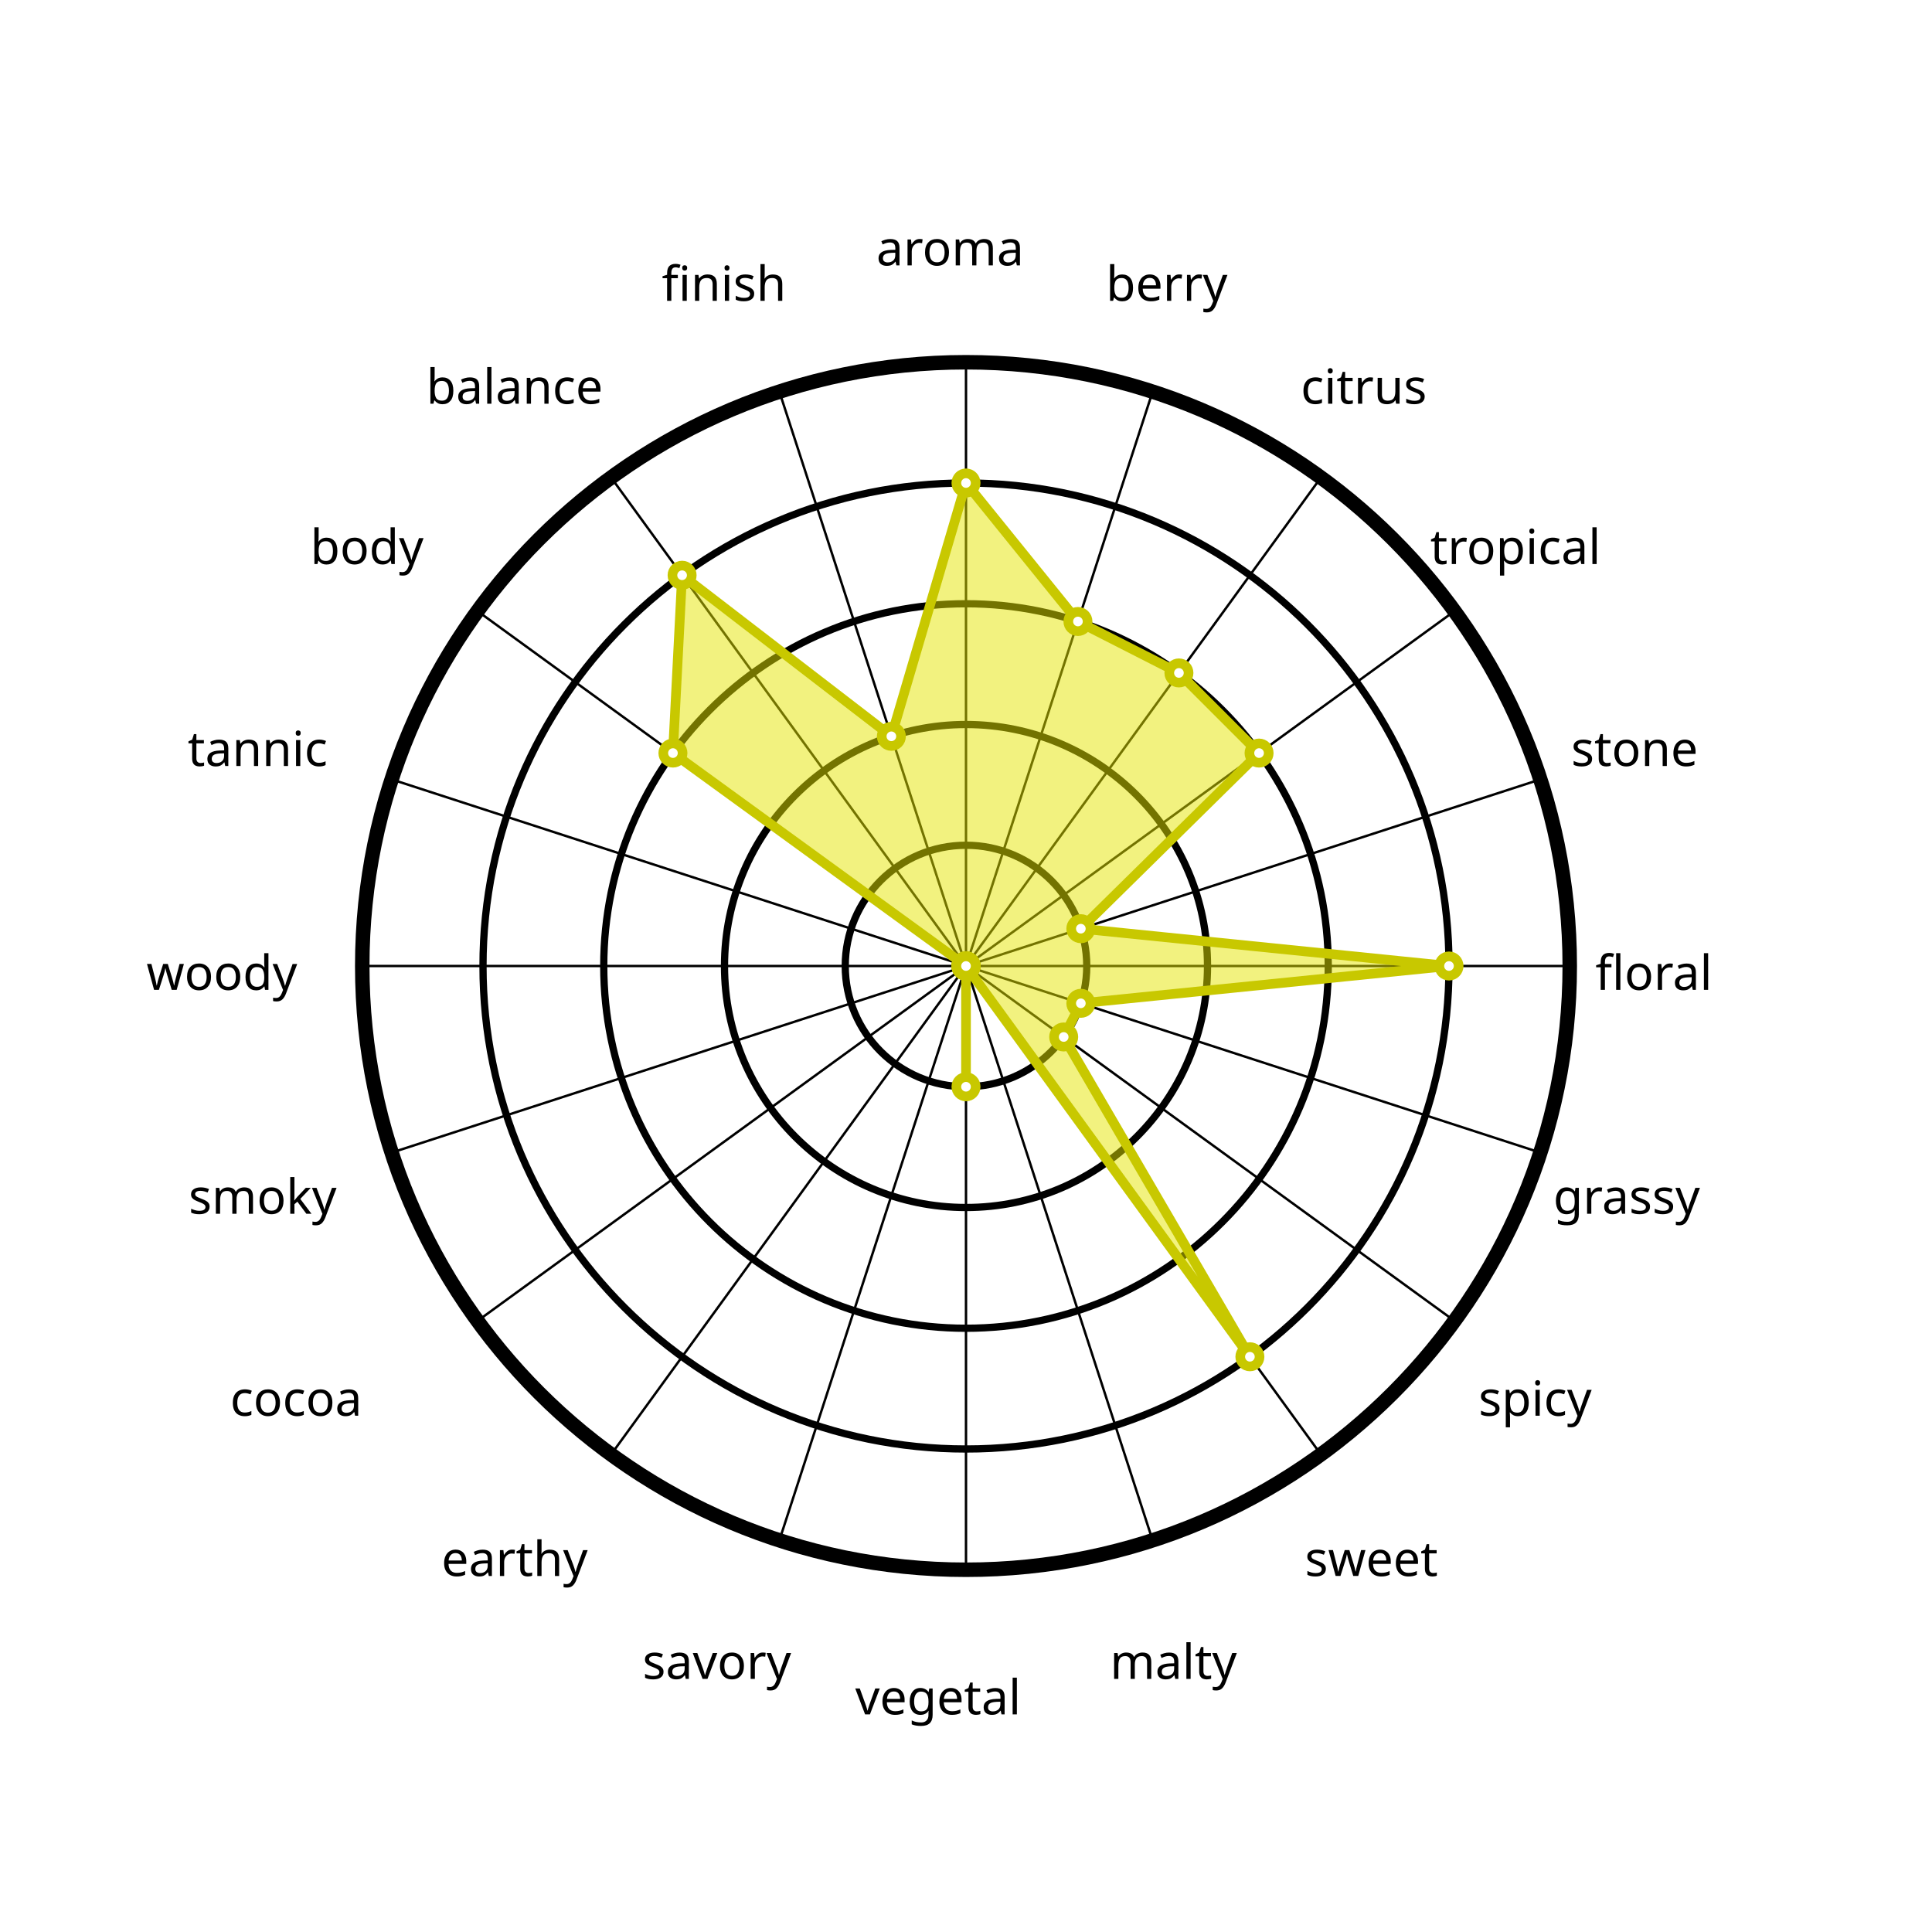
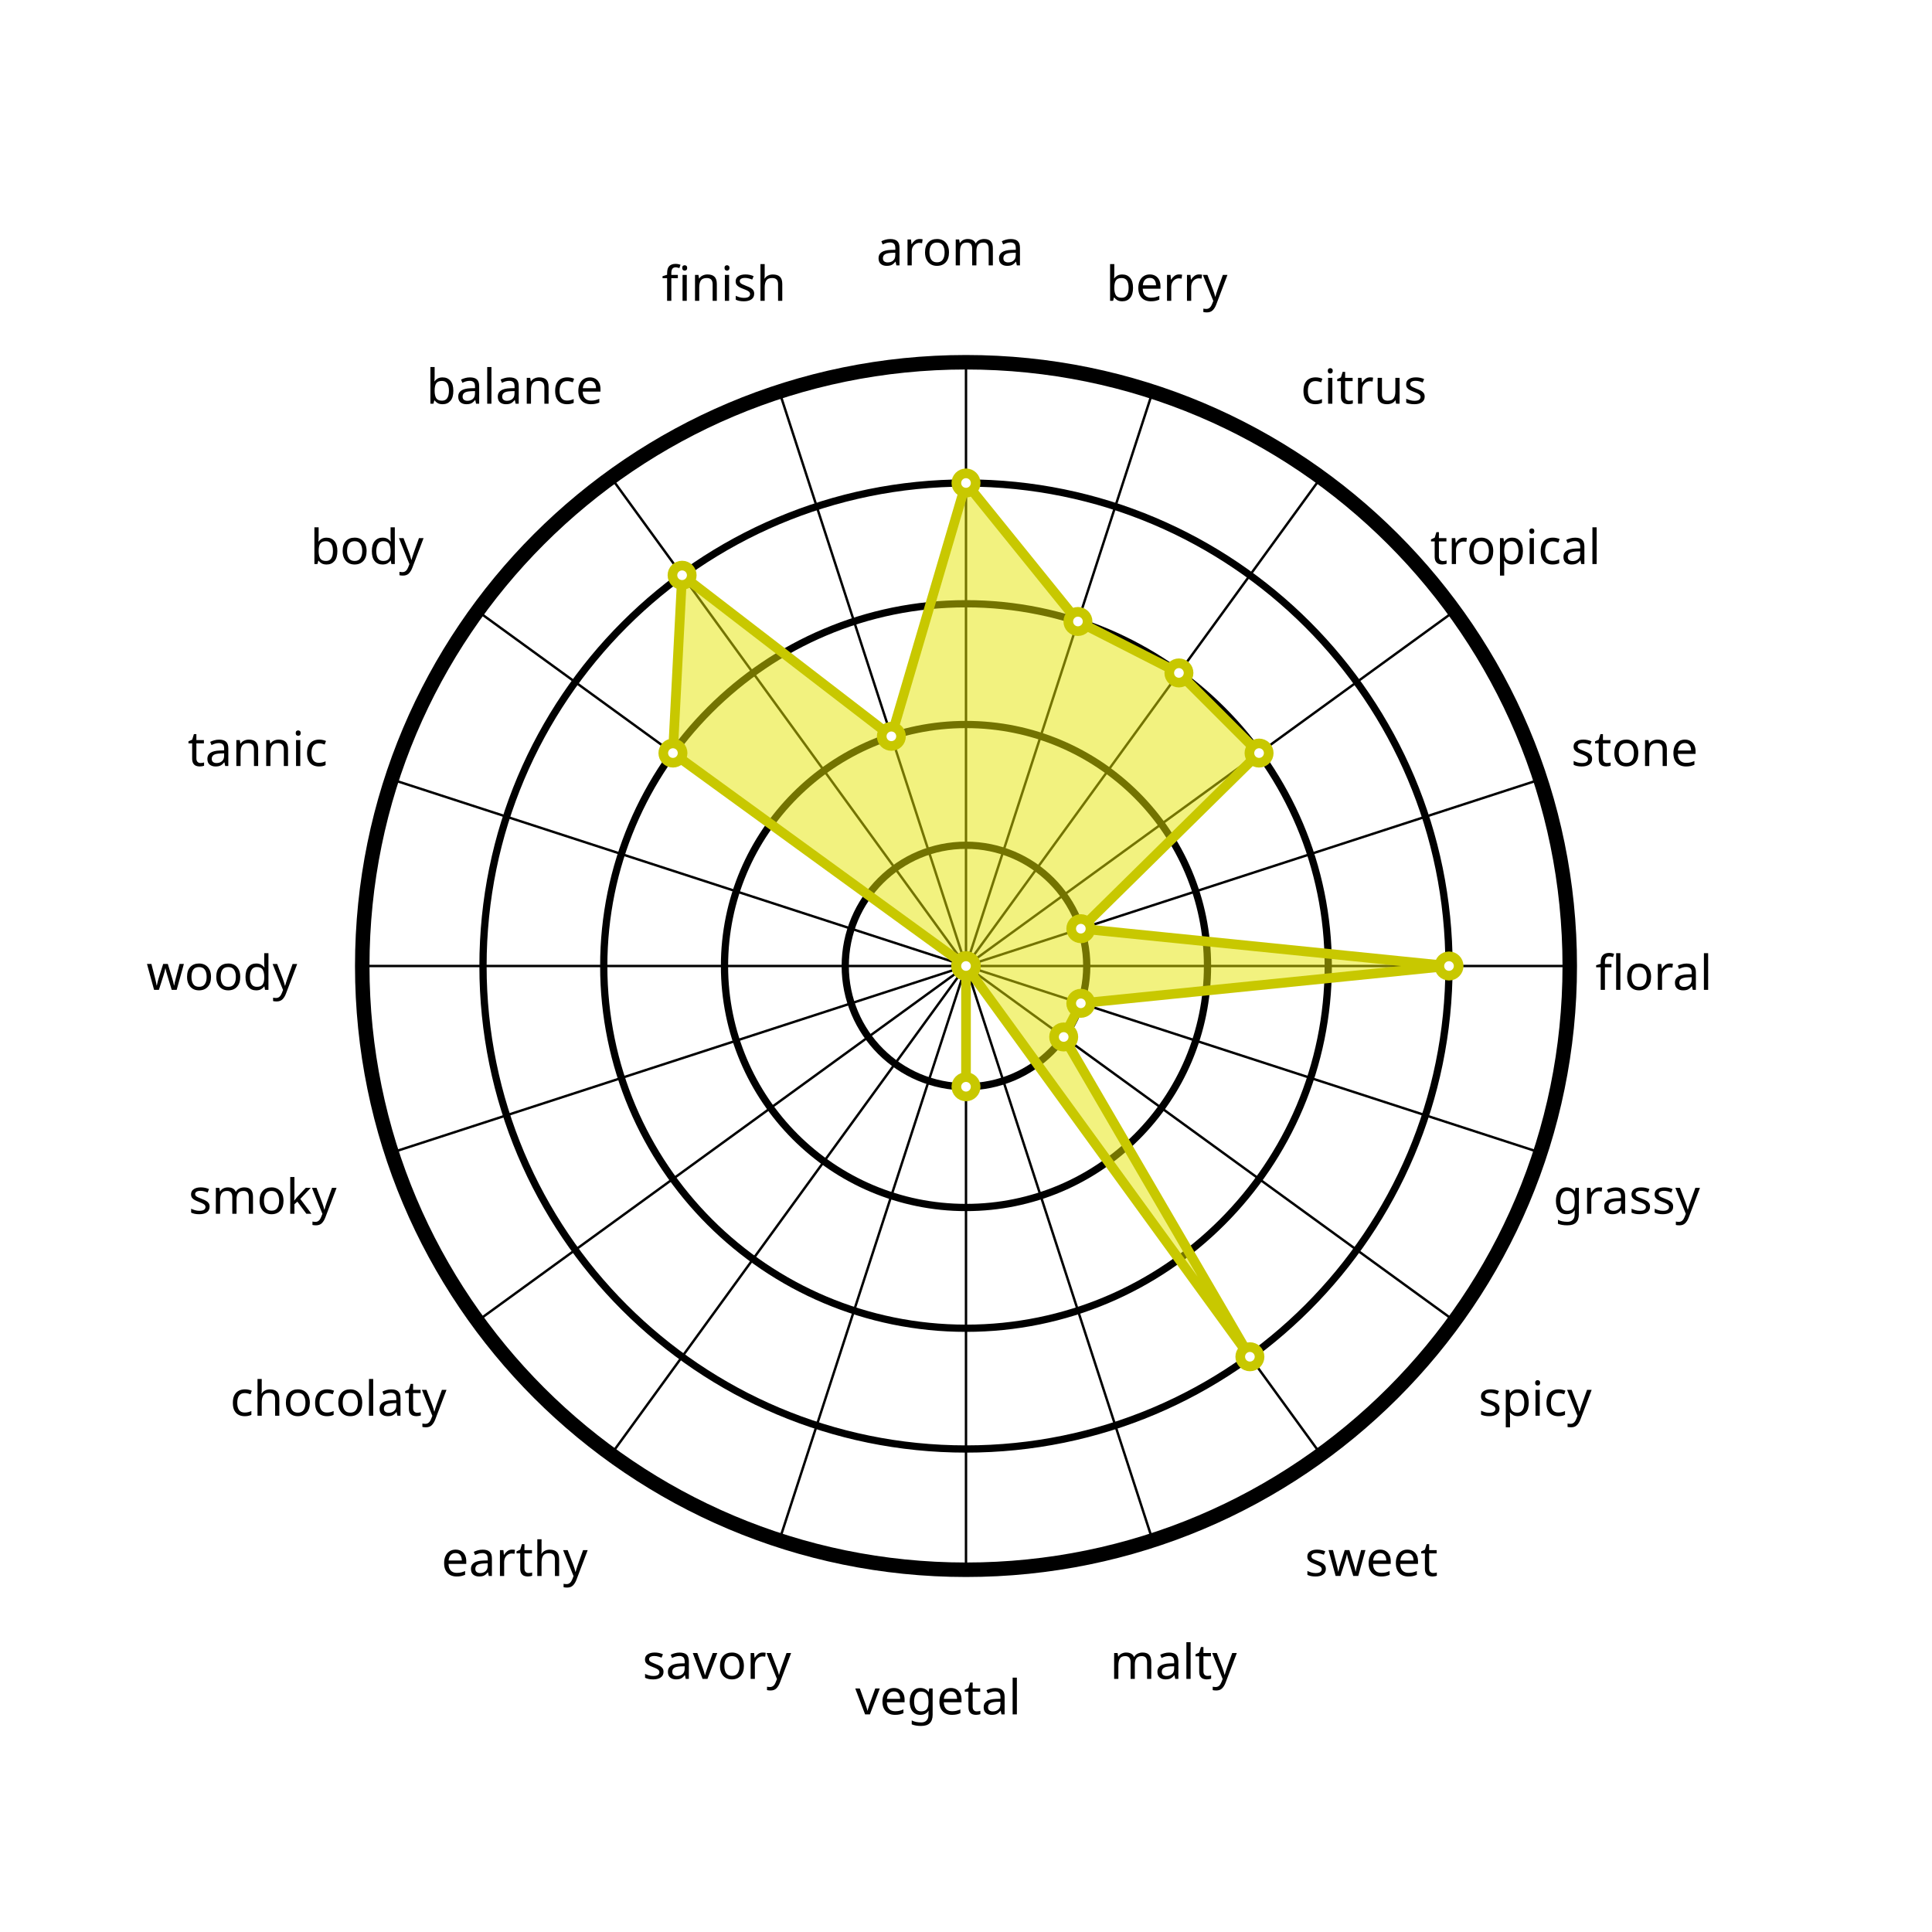
<svg xmlns="http://www.w3.org/2000/svg" id="d3wheel" class="wheel-container__flavor-wheel" viewBox="-400 -400 800 800" version="1.1" baseProfile="full" style="block-size:850px;height:850px;inline-size:850px;perspective-origin:425px 425px;transform-origin:425px 425px;width:850px;">
  <g class="flavor-wheel__ring-grid" style="block-size:auto;height:auto;inline-size:auto;overflow-block:visible;overflow-inline:visible;overflow-x:visible;overflow-y:visible;perspective-origin:400px 400px;transform-origin:0px 0px;width:auto;">
    <circle cx="0" cy="0" r="50" class="ring-grid__circle" style="block-size:auto;fill:none;height:auto;inline-size:auto;overflow-block:visible;overflow-inline:visible;overflow-x:visible;overflow-y:visible;perspective-origin:400px 400px;r:50px;stroke:rgb(0, 0, 0);stroke-width:3px;transform-origin:0px 0px;user-select:none;width:auto;" />
    <circle cx="0" cy="0" r="100" class="ring-grid__circle" style="block-size:auto;fill:none;height:auto;inline-size:auto;overflow-block:visible;overflow-inline:visible;overflow-x:visible;overflow-y:visible;perspective-origin:400px 400px;r:100px;stroke:rgb(0, 0, 0);stroke-width:3px;transform-origin:0px 0px;user-select:none;width:auto;" />
    <circle cx="0" cy="0" r="150" class="ring-grid__circle" style="block-size:auto;fill:none;height:auto;inline-size:auto;overflow-block:visible;overflow-inline:visible;overflow-x:visible;overflow-y:visible;perspective-origin:400px 400px;r:150px;stroke:rgb(0, 0, 0);stroke-width:3px;transform-origin:0px 0px;user-select:none;width:auto;" />
    <circle cx="0" cy="0" r="200" class="ring-grid__circle" style="block-size:auto;fill:none;height:auto;inline-size:auto;overflow-block:visible;overflow-inline:visible;overflow-x:visible;overflow-y:visible;perspective-origin:400px 400px;r:200px;stroke:rgb(0, 0, 0);stroke-width:3px;transform-origin:0px 0px;user-select:none;width:auto;" />
    <circle cx="0" cy="0" r="250" class="ring-grid__circle" style="block-size:auto;fill:none;height:auto;inline-size:auto;overflow-block:visible;overflow-inline:visible;overflow-x:visible;overflow-y:visible;perspective-origin:400px 400px;r:250px;stroke:rgb(0, 0, 0);stroke-width:6px;transform-origin:0px 0px;user-select:none;width:auto;" />
  </g>
  <g class="flavor-wheel__ray-grid" style="block-size:auto;height:auto;inline-size:auto;overflow-block:visible;overflow-inline:visible;overflow-x:visible;overflow-y:visible;perspective-origin:400px 400px;transform-origin:0px 0px;width:auto;">
    <line x1="0" y1="0" x2="250" y2="0" class="ray-grid__ray" style="block-size:auto;height:auto;inline-size:auto;overflow-block:visible;overflow-inline:visible;overflow-x:visible;overflow-y:visible;perspective-origin:400px 400px;stroke:rgb(0, 0, 0);transform-origin:0px 0px;user-select:none;width:auto;" />
    <line x1="0" y1="0" x2="237.764" y2="-77.254" class="ray-grid__ray" style="block-size:auto;height:auto;inline-size:auto;overflow-block:visible;overflow-inline:visible;overflow-x:visible;overflow-y:visible;perspective-origin:400px 400px;stroke:rgb(0, 0, 0);transform-origin:0px 0px;user-select:none;width:auto;" />
    <line x1="0" y1="0" x2="202.254" y2="-146.946" class="ray-grid__ray" style="block-size:auto;height:auto;inline-size:auto;overflow-block:visible;overflow-inline:visible;overflow-x:visible;overflow-y:visible;perspective-origin:400px 400px;stroke:rgb(0, 0, 0);transform-origin:0px 0px;user-select:none;width:auto;" />
    <line x1="0" y1="0" x2="146.946" y2="-202.254" class="ray-grid__ray" style="block-size:auto;height:auto;inline-size:auto;overflow-block:visible;overflow-inline:visible;overflow-x:visible;overflow-y:visible;perspective-origin:400px 400px;stroke:rgb(0, 0, 0);transform-origin:0px 0px;user-select:none;width:auto;" />
    <line x1="0" y1="0" x2="77.254" y2="-237.764" class="ray-grid__ray" style="block-size:auto;height:auto;inline-size:auto;overflow-block:visible;overflow-inline:visible;overflow-x:visible;overflow-y:visible;perspective-origin:400px 400px;stroke:rgb(0, 0, 0);transform-origin:0px 0px;user-select:none;width:auto;" />
    <line x1="0" y1="0" x2="1.5308084989341916e-14" y2="-250" class="ray-grid__ray" style="block-size:auto;height:auto;inline-size:auto;overflow-block:visible;overflow-inline:visible;overflow-x:visible;overflow-y:visible;perspective-origin:400px 400px;stroke:rgb(0, 0, 0);transform-origin:0px 0px;user-select:none;width:auto;" />
    <line x1="0" y1="0" x2="-77.254" y2="-237.764" class="ray-grid__ray" style="block-size:auto;height:auto;inline-size:auto;overflow-block:visible;overflow-inline:visible;overflow-x:visible;overflow-y:visible;perspective-origin:400px 400px;stroke:rgb(0, 0, 0);transform-origin:0px 0px;user-select:none;width:auto;" />
    <line x1="0" y1="0" x2="-146.946" y2="-202.254" class="ray-grid__ray" style="block-size:auto;height:auto;inline-size:auto;overflow-block:visible;overflow-inline:visible;overflow-x:visible;overflow-y:visible;perspective-origin:400px 400px;stroke:rgb(0, 0, 0);transform-origin:0px 0px;user-select:none;width:auto;" />
    <line x1="0" y1="0" x2="-202.254" y2="-146.946" class="ray-grid__ray" style="block-size:auto;height:auto;inline-size:auto;overflow-block:visible;overflow-inline:visible;overflow-x:visible;overflow-y:visible;perspective-origin:400px 400px;stroke:rgb(0, 0, 0);transform-origin:0px 0px;user-select:none;width:auto;" />
    <line x1="0" y1="0" x2="-237.764" y2="-77.254" class="ray-grid__ray" style="block-size:auto;height:auto;inline-size:auto;overflow-block:visible;overflow-inline:visible;overflow-x:visible;overflow-y:visible;perspective-origin:400px 400px;stroke:rgb(0, 0, 0);transform-origin:0px 0px;user-select:none;width:auto;" />
    <line x1="0" y1="0" x2="-250" y2="-3.061616997868383e-14" class="ray-grid__ray" style="block-size:auto;height:auto;inline-size:auto;overflow-block:visible;overflow-inline:visible;overflow-x:visible;overflow-y:visible;perspective-origin:400px 400px;stroke:rgb(0, 0, 0);transform-origin:0px 0px;user-select:none;width:auto;" />
    <line x1="0" y1="0" x2="-237.764" y2="77.254" class="ray-grid__ray" style="block-size:auto;height:auto;inline-size:auto;overflow-block:visible;overflow-inline:visible;overflow-x:visible;overflow-y:visible;perspective-origin:400px 400px;stroke:rgb(0, 0, 0);transform-origin:0px 0px;user-select:none;width:auto;" />
    <line x1="0" y1="0" x2="-202.254" y2="146.946" class="ray-grid__ray" style="block-size:auto;height:auto;inline-size:auto;overflow-block:visible;overflow-inline:visible;overflow-x:visible;overflow-y:visible;perspective-origin:400px 400px;stroke:rgb(0, 0, 0);transform-origin:0px 0px;user-select:none;width:auto;" />
    <line x1="0" y1="0" x2="-146.946" y2="202.254" class="ray-grid__ray" style="block-size:auto;height:auto;inline-size:auto;overflow-block:visible;overflow-inline:visible;overflow-x:visible;overflow-y:visible;perspective-origin:400px 400px;stroke:rgb(0, 0, 0);transform-origin:0px 0px;user-select:none;width:auto;" />
    <line x1="0" y1="0" x2="-77.254" y2="237.764" class="ray-grid__ray" style="block-size:auto;height:auto;inline-size:auto;overflow-block:visible;overflow-inline:visible;overflow-x:visible;overflow-y:visible;perspective-origin:400px 400px;stroke:rgb(0, 0, 0);transform-origin:0px 0px;user-select:none;width:auto;" />
    <line x1="0" y1="0" x2="-4.5924254968025744e-14" y2="250" class="ray-grid__ray" style="block-size:auto;height:auto;inline-size:auto;overflow-block:visible;overflow-inline:visible;overflow-x:visible;overflow-y:visible;perspective-origin:400px 400px;stroke:rgb(0, 0, 0);transform-origin:0px 0px;user-select:none;width:auto;" />
    <line x1="0" y1="0" x2="77.254" y2="237.764" class="ray-grid__ray" style="block-size:auto;height:auto;inline-size:auto;overflow-block:visible;overflow-inline:visible;overflow-x:visible;overflow-y:visible;perspective-origin:400px 400px;stroke:rgb(0, 0, 0);transform-origin:0px 0px;user-select:none;width:auto;" />
    <line x1="0" y1="0" x2="146.946" y2="202.254" class="ray-grid__ray" style="block-size:auto;height:auto;inline-size:auto;overflow-block:visible;overflow-inline:visible;overflow-x:visible;overflow-y:visible;perspective-origin:400px 400px;stroke:rgb(0, 0, 0);transform-origin:0px 0px;user-select:none;width:auto;" />
    <line x1="0" y1="0" x2="202.254" y2="146.946" class="ray-grid__ray" style="block-size:auto;height:auto;inline-size:auto;overflow-block:visible;overflow-inline:visible;overflow-x:visible;overflow-y:visible;perspective-origin:400px 400px;stroke:rgb(0, 0, 0);transform-origin:0px 0px;user-select:none;width:auto;" />
    <line x1="0" y1="0" x2="237.764" y2="77.254" class="ray-grid__ray" style="block-size:auto;height:auto;inline-size:auto;overflow-block:visible;overflow-inline:visible;overflow-x:visible;overflow-y:visible;perspective-origin:400px 400px;stroke:rgb(0, 0, 0);transform-origin:0px 0px;user-select:none;width:auto;" />
  </g>
  <g class="flavor-wheel__flavor-labels" style="block-size:auto;height:auto;inline-size:auto;overflow-block:visible;overflow-inline:visible;overflow-x:visible;overflow-y:visible;perspective-origin:400px 400px;transform-origin:0px 0px;width:auto;">
    <text class="flavor-labels__label" x="260.627" y="-10.118" style="block-size:auto;font-family:sans-serif;font-size:20px;height:auto;inline-size:auto;overflow-block:visible;overflow-inline:visible;overflow-x:visible;overflow-y:visible;perspective-origin:400px 400px;text-transform:uppercase;transform-origin:0px 0px;width:auto;">
      <tspan class="label__line" x="260.627" dy="1em" style="block-size:auto;font-family:sans-serif;font-size:20px;height:auto;inline-size:auto;overflow-block:visible;overflow-inline:visible;overflow-x:visible;overflow-y:visible;perspective-origin:41.333px 10.75px;text-transform:uppercase;transform-origin:0px 0px;width:auto;">floral</tspan>
    </text>
    <text class="flavor-labels__label" x="250.572" y="-102.823" style="block-size:auto;font-family:sans-serif;font-size:20px;height:auto;inline-size:auto;overflow-block:visible;overflow-inline:visible;overflow-x:visible;overflow-y:visible;perspective-origin:400px 400px;text-transform:uppercase;transform-origin:0px 0px;width:auto;">
      <tspan class="label__line" x="250.572" dy="1em" style="block-size:auto;font-family:sans-serif;font-size:20px;height:auto;inline-size:auto;overflow-block:visible;overflow-inline:visible;overflow-x:visible;overflow-y:visible;perspective-origin:36.417px 10.75px;text-transform:uppercase;transform-origin:0px 0px;width:auto;">stone</tspan>
    </text>
    <text class="flavor-labels__label" x="192.227" y="-186.453" style="block-size:auto;font-family:sans-serif;font-size:20px;height:auto;inline-size:auto;overflow-block:visible;overflow-inline:visible;overflow-x:visible;overflow-y:visible;perspective-origin:400px 400px;text-transform:uppercase;transform-origin:0px 0px;width:auto;">
      <tspan class="label__line" x="192.227" dy="1em" style="block-size:auto;font-family:sans-serif;font-size:20px;height:auto;inline-size:auto;overflow-block:visible;overflow-inline:visible;overflow-x:visible;overflow-y:visible;perspective-origin:53.133px 10.75px;text-transform:uppercase;transform-origin:0px 0px;width:auto;">tropical</tspan>
    </text>
    <text class="flavor-labels__label" x="138.641" y="-252.823" style="block-size:auto;font-family:sans-serif;font-size:20px;height:auto;inline-size:auto;overflow-block:visible;overflow-inline:visible;overflow-x:visible;overflow-y:visible;perspective-origin:400px 400px;text-transform:uppercase;transform-origin:0px 0px;width:auto;">
      <tspan class="label__line" x="138.641" dy="1em" style="block-size:auto;font-family:sans-serif;font-size:20px;height:auto;inline-size:auto;overflow-block:visible;overflow-inline:visible;overflow-x:visible;overflow-y:visible;perspective-origin:39.55px 10.75px;text-transform:uppercase;transform-origin:0px 0px;width:auto;">citrus</tspan>
    </text>
    <text class="flavor-labels__label" x="57.96" y="-295.435" style="block-size:auto;font-family:sans-serif;font-size:20px;height:auto;inline-size:auto;overflow-block:visible;overflow-inline:visible;overflow-x:visible;overflow-y:visible;perspective-origin:400px 400px;text-transform:uppercase;transform-origin:0px 0px;width:auto;">
      <tspan class="label__line" x="57.96" dy="1em" style="block-size:auto;font-family:sans-serif;font-size:20px;height:auto;inline-size:auto;overflow-block:visible;overflow-inline:visible;overflow-x:visible;overflow-y:visible;perspective-origin:36.417px 10.75px;text-transform:uppercase;transform-origin:0px 0px;width:auto;">berry</tspan>
    </text>
    <text class="flavor-labels__label" x="-37.137" y="-310.118" style="block-size:auto;font-family:sans-serif;font-size:20px;height:auto;inline-size:auto;overflow-block:visible;overflow-inline:visible;overflow-x:visible;overflow-y:visible;perspective-origin:400px 400px;text-transform:uppercase;transform-origin:0px 0px;width:auto;">
      <tspan class="label__line" x="-37.137" dy="1em" style="block-size:auto;font-family:sans-serif;font-size:20px;height:auto;inline-size:auto;overflow-block:visible;overflow-inline:visible;overflow-x:visible;overflow-y:visible;perspective-origin:38.958px 10.75px;text-transform:uppercase;transform-origin:0px 0px;width:auto;">aroma</tspan>
    </text>
    <text class="flavor-labels__label" x="-125.952" y="-295.435" style="block-size:auto;font-family:sans-serif;font-size:20px;height:auto;inline-size:auto;overflow-block:visible;overflow-inline:visible;overflow-x:visible;overflow-y:visible;perspective-origin:400px 400px;text-transform:uppercase;transform-origin:0px 0px;width:auto;">
      <tspan class="label__line" x="-125.952" dy="1em" style="block-size:auto;font-family:sans-serif;font-size:20px;height:auto;inline-size:auto;overflow-block:visible;overflow-inline:visible;overflow-x:visible;overflow-y:visible;perspective-origin:34.825px 10.75px;text-transform:uppercase;transform-origin:0px 0px;width:auto;">finish</tspan>
    </text>
    <text class="flavor-labels__label" x="-223.481" y="-252.823" style="block-size:auto;font-family:sans-serif;font-size:20px;height:auto;inline-size:auto;overflow-block:visible;overflow-inline:visible;overflow-x:visible;overflow-y:visible;perspective-origin:400px 400px;text-transform:uppercase;transform-origin:0px 0px;width:auto;">
      <tspan class="label__line" x="-223.481" dy="1em" style="block-size:auto;font-family:sans-serif;font-size:20px;height:auto;inline-size:auto;overflow-block:visible;overflow-inline:visible;overflow-x:visible;overflow-y:visible;perspective-origin:49.592px 10.75px;text-transform:uppercase;transform-origin:0px 0px;width:auto;">balance</tspan>
    </text>
    <text class="flavor-labels__label" x="-271.513" y="-186.453" style="block-size:auto;font-family:sans-serif;font-size:20px;height:auto;inline-size:auto;overflow-block:visible;overflow-inline:visible;overflow-x:visible;overflow-y:visible;perspective-origin:400px 400px;text-transform:uppercase;transform-origin:0px 0px;width:auto;">
      <tspan class="label__line" x="-271.513" dy="1em" style="block-size:auto;font-family:sans-serif;font-size:20px;height:auto;inline-size:auto;overflow-block:visible;overflow-inline:visible;overflow-x:visible;overflow-y:visible;perspective-origin:30.108px 10.75px;text-transform:uppercase;transform-origin:0px 0px;width:auto;">body</tspan>
    </text>
    <text class="flavor-labels__label" x="-322.274" y="-102.823" style="block-size:auto;font-family:sans-serif;font-size:20px;height:auto;inline-size:auto;overflow-block:visible;overflow-inline:visible;overflow-x:visible;overflow-y:visible;perspective-origin:400px 400px;text-transform:uppercase;transform-origin:0px 0px;width:auto;">
      <tspan class="label__line" x="-322.274" dy="1em" style="block-size:auto;font-family:sans-serif;font-size:20px;height:auto;inline-size:auto;overflow-block:visible;overflow-inline:visible;overflow-x:visible;overflow-y:visible;perspective-origin:38.767px 10.75px;text-transform:uppercase;transform-origin:0px 0px;width:auto;">tannic</tspan>
    </text>
    <text class="flavor-labels__label" x="-339.357" y="-10.118" style="block-size:auto;font-family:sans-serif;font-size:20px;height:auto;inline-size:auto;overflow-block:visible;overflow-inline:visible;overflow-x:visible;overflow-y:visible;perspective-origin:400px 400px;text-transform:uppercase;transform-origin:0px 0px;width:auto;">
      <tspan class="label__line" x="-339.357" dy="1em" style="block-size:auto;font-family:sans-serif;font-size:20px;height:auto;inline-size:auto;overflow-block:visible;overflow-inline:visible;overflow-x:visible;overflow-y:visible;perspective-origin:41.317px 10.75px;text-transform:uppercase;transform-origin:0px 0px;width:auto;">woody</tspan>
    </text>
    <text class="flavor-labels__label" x="-321.897" y="82.587" style="block-size:auto;font-family:sans-serif;font-size:20px;height:auto;inline-size:auto;overflow-block:visible;overflow-inline:visible;overflow-x:visible;overflow-y:visible;perspective-origin:400px 400px;text-transform:uppercase;transform-origin:0px 0px;width:auto;">
      <tspan class="label__line" x="-321.897" dy="1em" style="block-size:auto;font-family:sans-serif;font-size:20px;height:auto;inline-size:auto;overflow-block:visible;overflow-inline:visible;overflow-x:visible;overflow-y:visible;perspective-origin:38.367px 10.75px;text-transform:uppercase;transform-origin:0px 0px;width:auto;">smoky</tspan>
    </text>
    <text class="flavor-labels__label" x="-304.674" y="166.218" style="block-size:auto;font-family:sans-serif;font-size:20px;height:auto;inline-size:auto;overflow-block:visible;overflow-inline:visible;overflow-x:visible;overflow-y:visible;perspective-origin:400px 400px;text-transform:uppercase;transform-origin:0px 0px;width:auto;">
-       <tspan class="label__line" x="-304.674" dy="1em" style="block-size:auto;font-family:sans-serif;font-size:20px;height:auto;inline-size:auto;overflow-block:visible;overflow-inline:visible;overflow-x:visible;overflow-y:visible;perspective-origin:65.342px 10.75px;text-transform:uppercase;transform-origin:0px 0px;width:auto;">cocoa</tspan>
+       <tspan class="label__line" x="-304.674" dy="1em" style="block-size:auto;font-family:sans-serif;font-size:20px;height:auto;inline-size:auto;overflow-block:visible;overflow-inline:visible;overflow-x:visible;overflow-y:visible;perspective-origin:65.342px 10.75px;text-transform:uppercase;transform-origin:0px 0px;width:auto;">chocolaty</tspan>
    </text>
    <text class="flavor-labels__label" x="-217.19" y="232.587" style="block-size:auto;font-family:sans-serif;font-size:20px;height:auto;inline-size:auto;overflow-block:visible;overflow-inline:visible;overflow-x:visible;overflow-y:visible;perspective-origin:400px 400px;text-transform:uppercase;transform-origin:0px 0px;width:auto;">
      <tspan class="label__line" x="-217.19" dy="1em" style="block-size:auto;font-family:sans-serif;font-size:20px;height:auto;inline-size:auto;overflow-block:visible;overflow-inline:visible;overflow-x:visible;overflow-y:visible;perspective-origin:42.908px 10.75px;text-transform:uppercase;transform-origin:0px 0px;width:auto;">earthy</tspan>
    </text>
    <text class="flavor-labels__label" x="-133.936" y="275.199" style="block-size:auto;font-family:sans-serif;font-size:20px;height:auto;inline-size:auto;overflow-block:visible;overflow-inline:visible;overflow-x:visible;overflow-y:visible;perspective-origin:400px 400px;text-transform:uppercase;transform-origin:0px 0px;width:auto;">
      <tspan class="label__line" x="-133.936" dy="1em" style="block-size:auto;font-family:sans-serif;font-size:20px;height:auto;inline-size:auto;overflow-block:visible;overflow-inline:visible;overflow-x:visible;overflow-y:visible;perspective-origin:43.308px 10.75px;text-transform:uppercase;transform-origin:0px 0px;width:auto;">savory</tspan>
    </text>
    <text class="flavor-labels__label" x="-45.851" y="289.882" style="block-size:auto;font-family:sans-serif;font-size:20px;height:auto;inline-size:auto;overflow-block:visible;overflow-inline:visible;overflow-x:visible;overflow-y:visible;perspective-origin:400px 400px;text-transform:uppercase;transform-origin:0px 0px;width:auto;">
      <tspan class="label__line" x="-45.851" dy="1em" style="block-size:auto;font-family:sans-serif;font-size:20px;height:auto;inline-size:auto;overflow-block:visible;overflow-inline:visible;overflow-x:visible;overflow-y:visible;perspective-origin:48.217px 10.75px;text-transform:uppercase;transform-origin:0px 0px;width:auto;">vegetal</tspan>
    </text>
    <text class="flavor-labels__label" x="59.638" y="275.199" style="block-size:auto;font-family:sans-serif;font-size:20px;height:auto;inline-size:auto;overflow-block:visible;overflow-inline:visible;overflow-x:visible;overflow-y:visible;perspective-origin:400px 400px;text-transform:uppercase;transform-origin:0px 0px;width:auto;">
      <tspan class="label__line" x="59.638" dy="1em" style="block-size:auto;font-family:sans-serif;font-size:20px;height:auto;inline-size:auto;overflow-block:visible;overflow-inline:visible;overflow-x:visible;overflow-y:visible;perspective-origin:34.633px 10.75px;text-transform:uppercase;transform-origin:0px 0px;width:auto;">malty</tspan>
    </text>
    <text class="flavor-labels__label" x="140.32" y="232.587" style="block-size:auto;font-family:sans-serif;font-size:20px;height:auto;inline-size:auto;overflow-block:visible;overflow-inline:visible;overflow-x:visible;overflow-y:visible;perspective-origin:400px 400px;text-transform:uppercase;transform-origin:0px 0px;width:auto;">
      <tspan class="label__line" x="140.32" dy="1em" style="block-size:auto;font-family:sans-serif;font-size:20px;height:auto;inline-size:auto;overflow-block:visible;overflow-inline:visible;overflow-x:visible;overflow-y:visible;perspective-origin:37.767px 10.75px;text-transform:uppercase;transform-origin:0px 0px;width:auto;">sweet</tspan>
    </text>
    <text class="flavor-labels__label" x="212.235" y="166.218" style="block-size:auto;font-family:sans-serif;font-size:20px;height:auto;inline-size:auto;overflow-block:visible;overflow-inline:visible;overflow-x:visible;overflow-y:visible;perspective-origin:400px 400px;text-transform:uppercase;transform-origin:0px 0px;width:auto;">
      <tspan class="label__line" x="212.235" dy="1em" style="block-size:auto;font-family:sans-serif;font-size:20px;height:auto;inline-size:auto;overflow-block:visible;overflow-inline:visible;overflow-x:visible;overflow-y:visible;perspective-origin:31.875px 10.75px;text-transform:uppercase;transform-origin:0px 0px;width:auto;">spicy</tspan>
    </text>
    <text class="flavor-labels__label" x="243.176" y="82.587" style="block-size:auto;font-family:sans-serif;font-size:20px;height:auto;inline-size:auto;overflow-block:visible;overflow-inline:visible;overflow-x:visible;overflow-y:visible;perspective-origin:400px 400px;text-transform:uppercase;transform-origin:0px 0px;width:auto;">
      <tspan class="label__line" x="243.176" dy="1em" style="block-size:auto;font-family:sans-serif;font-size:20px;height:auto;inline-size:auto;overflow-block:visible;overflow-inline:visible;overflow-x:visible;overflow-y:visible;perspective-origin:44.275px 10.75px;text-transform:uppercase;transform-origin:0px 0px;width:auto;">grassy</tspan>
    </text>
  </g>
  <g class="flavor-wheel__data-polyline" style="block-size:auto;height:auto;inline-size:auto;overflow-block:visible;overflow-inline:visible;overflow-x:visible;overflow-y:visible;perspective-origin:400px 400px;transform-origin:0px 0px;width:auto;">
    <path class="data-polyline__path" d="M200,0L47.553,-15.451L121.353,-88.168L88.168,-121.353L46.353,-142.658L1.2246467991473532e-14,-200L-30.902,-95.106L-117.557,-161.803L-121.353,-88.168L0,0L0,0L0,0L0,0L0,0L0,0L-9.184850993605149e-15,50L0,0L117.557,161.803L40.451,29.389L47.553,15.451L200,0" style="block-size:auto;d:path(&quot;M 200 0 L 47.553 -15.451 L 121.353 -88.168 L 88.168 -121.353 L 46.353 -142.658 L 1.22465e-14 -200 L -30.902 -95.106 L -117.557 -161.803 L -121.353 -88.168 L 0 0 L 0 0 L 0 0 L 0 0 L 0 0 L 0 0 L -9.18485e-15 50 L 0 0 L 117.557 161.803 L 40.451 29.389 L 47.553 15.451 L 200 0&quot;);fill:rgba(230, 230, 0, 0.5);height:auto;inline-size:auto;overflow-block:visible;overflow-inline:visible;overflow-x:visible;overflow-y:visible;perspective-origin:400px 400px;stroke:rgb(200, 200, 0);stroke-width:4px;transform-origin:0px 0px;user-select:none;width:auto;" />
  </g>
  <g class="flavor-wheel__data-points" style="block-size:auto;height:auto;inline-size:auto;overflow-block:visible;overflow-inline:visible;overflow-x:visible;overflow-y:visible;perspective-origin:400px 400px;transform-origin:0px 0px;width:auto;">
    <g class="data-points__point-group" style="block-size:auto;height:auto;inline-size:auto;overflow-block:visible;overflow-inline:visible;overflow-x:visible;overflow-y:visible;perspective-origin:400px 400px;transform-origin:0px 0px;width:auto;">
      <circle class="data-points__point" r="4" cx="200" cy="0" style="block-size:auto;cx:200px;fill:rgb(255, 255, 255);height:auto;inline-size:auto;overflow-block:visible;overflow-inline:visible;overflow-x:visible;overflow-y:visible;perspective-origin:400px 400px;r:4px;stroke:rgb(200, 200, 0);stroke-width:4px;transform-origin:0px 0px;user-select:none;width:auto;" />
      <circle class="data-points__point" r="4" cx="47.553" cy="-15.451" style="block-size:auto;cx:47.553px;cy:-15.451px;fill:rgb(255, 255, 255);height:auto;inline-size:auto;overflow-block:visible;overflow-inline:visible;overflow-x:visible;overflow-y:visible;perspective-origin:400px 400px;r:4px;stroke:rgb(200, 200, 0);stroke-width:4px;transform-origin:0px 0px;user-select:none;width:auto;" />
      <circle class="data-points__point" r="4" cx="121.353" cy="-88.168" style="block-size:auto;cx:121.353px;cy:-88.168px;fill:rgb(255, 255, 255);height:auto;inline-size:auto;overflow-block:visible;overflow-inline:visible;overflow-x:visible;overflow-y:visible;perspective-origin:400px 400px;r:4px;stroke:rgb(200, 200, 0);stroke-width:4px;transform-origin:0px 0px;user-select:none;width:auto;" />
      <circle class="data-points__point" r="4" cx="88.168" cy="-121.353" style="block-size:auto;cx:88.168px;cy:-121.353px;fill:rgb(255, 255, 255);height:auto;inline-size:auto;overflow-block:visible;overflow-inline:visible;overflow-x:visible;overflow-y:visible;perspective-origin:400px 400px;r:4px;stroke:rgb(200, 200, 0);stroke-width:4px;transform-origin:0px 0px;user-select:none;width:auto;" />
      <circle class="data-points__point" r="4" cx="46.353" cy="-142.658" style="block-size:auto;cx:46.353px;cy:-142.658px;fill:rgb(255, 255, 255);height:auto;inline-size:auto;overflow-block:visible;overflow-inline:visible;overflow-x:visible;overflow-y:visible;perspective-origin:400px 400px;r:4px;stroke:rgb(200, 200, 0);stroke-width:4px;transform-origin:0px 0px;user-select:none;width:auto;" />
      <circle class="data-points__point" r="4" cx="1.2246467991473532e-14" cy="-200" style="block-size:auto;cx:1.22465e-14px;cy:-200px;fill:rgb(255, 255, 255);height:auto;inline-size:auto;overflow-block:visible;overflow-inline:visible;overflow-x:visible;overflow-y:visible;perspective-origin:400px 400px;r:4px;stroke:rgb(200, 200, 0);stroke-width:4px;transform-origin:0px 0px;user-select:none;width:auto;" />
      <circle class="data-points__point" r="4" cx="-30.902" cy="-95.106" style="block-size:auto;cx:-30.902px;cy:-95.106px;fill:rgb(255, 255, 255);height:auto;inline-size:auto;overflow-block:visible;overflow-inline:visible;overflow-x:visible;overflow-y:visible;perspective-origin:400px 400px;r:4px;stroke:rgb(200, 200, 0);stroke-width:4px;transform-origin:0px 0px;user-select:none;width:auto;" />
      <circle class="data-points__point" r="4" cx="-117.557" cy="-161.803" style="block-size:auto;cx:-117.557px;cy:-161.803px;fill:rgb(255, 255, 255);height:auto;inline-size:auto;overflow-block:visible;overflow-inline:visible;overflow-x:visible;overflow-y:visible;perspective-origin:400px 400px;r:4px;stroke:rgb(200, 200, 0);stroke-width:4px;transform-origin:0px 0px;user-select:none;width:auto;" />
      <circle class="data-points__point" r="4" cx="-121.353" cy="-88.168" style="block-size:auto;cx:-121.353px;cy:-88.168px;fill:rgb(255, 255, 255);height:auto;inline-size:auto;overflow-block:visible;overflow-inline:visible;overflow-x:visible;overflow-y:visible;perspective-origin:400px 400px;r:4px;stroke:rgb(200, 200, 0);stroke-width:4px;transform-origin:0px 0px;user-select:none;width:auto;" />
      <circle class="data-points__point" r="4" cx="0" cy="0" style="block-size:auto;fill:rgb(255, 255, 255);height:auto;inline-size:auto;overflow-block:visible;overflow-inline:visible;overflow-x:visible;overflow-y:visible;perspective-origin:400px 400px;r:4px;stroke:rgb(200, 200, 0);stroke-width:4px;transform-origin:0px 0px;user-select:none;width:auto;" />
      <circle class="data-points__point" r="4" cx="0" cy="0" style="block-size:auto;fill:rgb(255, 255, 255);height:auto;inline-size:auto;overflow-block:visible;overflow-inline:visible;overflow-x:visible;overflow-y:visible;perspective-origin:400px 400px;r:4px;stroke:rgb(200, 200, 0);stroke-width:4px;transform-origin:0px 0px;user-select:none;width:auto;" />
      <circle class="data-points__point" r="4" cx="0" cy="0" style="block-size:auto;fill:rgb(255, 255, 255);height:auto;inline-size:auto;overflow-block:visible;overflow-inline:visible;overflow-x:visible;overflow-y:visible;perspective-origin:400px 400px;r:4px;stroke:rgb(200, 200, 0);stroke-width:4px;transform-origin:0px 0px;user-select:none;width:auto;" />
      <circle class="data-points__point" r="4" cx="0" cy="0" style="block-size:auto;fill:rgb(255, 255, 255);height:auto;inline-size:auto;overflow-block:visible;overflow-inline:visible;overflow-x:visible;overflow-y:visible;perspective-origin:400px 400px;r:4px;stroke:rgb(200, 200, 0);stroke-width:4px;transform-origin:0px 0px;user-select:none;width:auto;" />
      <circle class="data-points__point" r="4" cx="0" cy="0" style="block-size:auto;fill:rgb(255, 255, 255);height:auto;inline-size:auto;overflow-block:visible;overflow-inline:visible;overflow-x:visible;overflow-y:visible;perspective-origin:400px 400px;r:4px;stroke:rgb(200, 200, 0);stroke-width:4px;transform-origin:0px 0px;user-select:none;width:auto;" />
      <circle class="data-points__point" r="4" cx="0" cy="0" style="block-size:auto;fill:rgb(255, 255, 255);height:auto;inline-size:auto;overflow-block:visible;overflow-inline:visible;overflow-x:visible;overflow-y:visible;perspective-origin:400px 400px;r:4px;stroke:rgb(200, 200, 0);stroke-width:4px;transform-origin:0px 0px;user-select:none;width:auto;" />
      <circle class="data-points__point" r="4" cx="-9.184850993605149e-15" cy="50" style="block-size:auto;cx:-9.18485e-15px;cy:50px;fill:rgb(255, 255, 255);height:auto;inline-size:auto;overflow-block:visible;overflow-inline:visible;overflow-x:visible;overflow-y:visible;perspective-origin:400px 400px;r:4px;stroke:rgb(200, 200, 0);stroke-width:4px;transform-origin:0px 0px;user-select:none;width:auto;" />
      <circle class="data-points__point" r="4" cx="0" cy="0" style="block-size:auto;fill:rgb(255, 255, 255);height:auto;inline-size:auto;overflow-block:visible;overflow-inline:visible;overflow-x:visible;overflow-y:visible;perspective-origin:400px 400px;r:4px;stroke:rgb(200, 200, 0);stroke-width:4px;transform-origin:0px 0px;user-select:none;width:auto;" />
      <circle class="data-points__point" r="4" cx="117.557" cy="161.803" style="block-size:auto;cx:117.557px;cy:161.803px;fill:rgb(255, 255, 255);height:auto;inline-size:auto;overflow-block:visible;overflow-inline:visible;overflow-x:visible;overflow-y:visible;perspective-origin:400px 400px;r:4px;stroke:rgb(200, 200, 0);stroke-width:4px;transform-origin:0px 0px;user-select:none;width:auto;" />
      <circle class="data-points__point" r="4" cx="40.451" cy="29.389" style="block-size:auto;cx:40.451px;cy:29.389px;fill:rgb(255, 255, 255);height:auto;inline-size:auto;overflow-block:visible;overflow-inline:visible;overflow-x:visible;overflow-y:visible;perspective-origin:400px 400px;r:4px;stroke:rgb(200, 200, 0);stroke-width:4px;transform-origin:0px 0px;user-select:none;width:auto;" />
      <circle class="data-points__point" r="4" cx="47.553" cy="15.451" style="block-size:auto;cx:47.553px;cy:15.451px;fill:rgb(255, 255, 255);height:auto;inline-size:auto;overflow-block:visible;overflow-inline:visible;overflow-x:visible;overflow-y:visible;perspective-origin:400px 400px;r:4px;stroke:rgb(200, 200, 0);stroke-width:4px;transform-origin:0px 0px;user-select:none;width:auto;" />
    </g>
  </g>
</svg>
